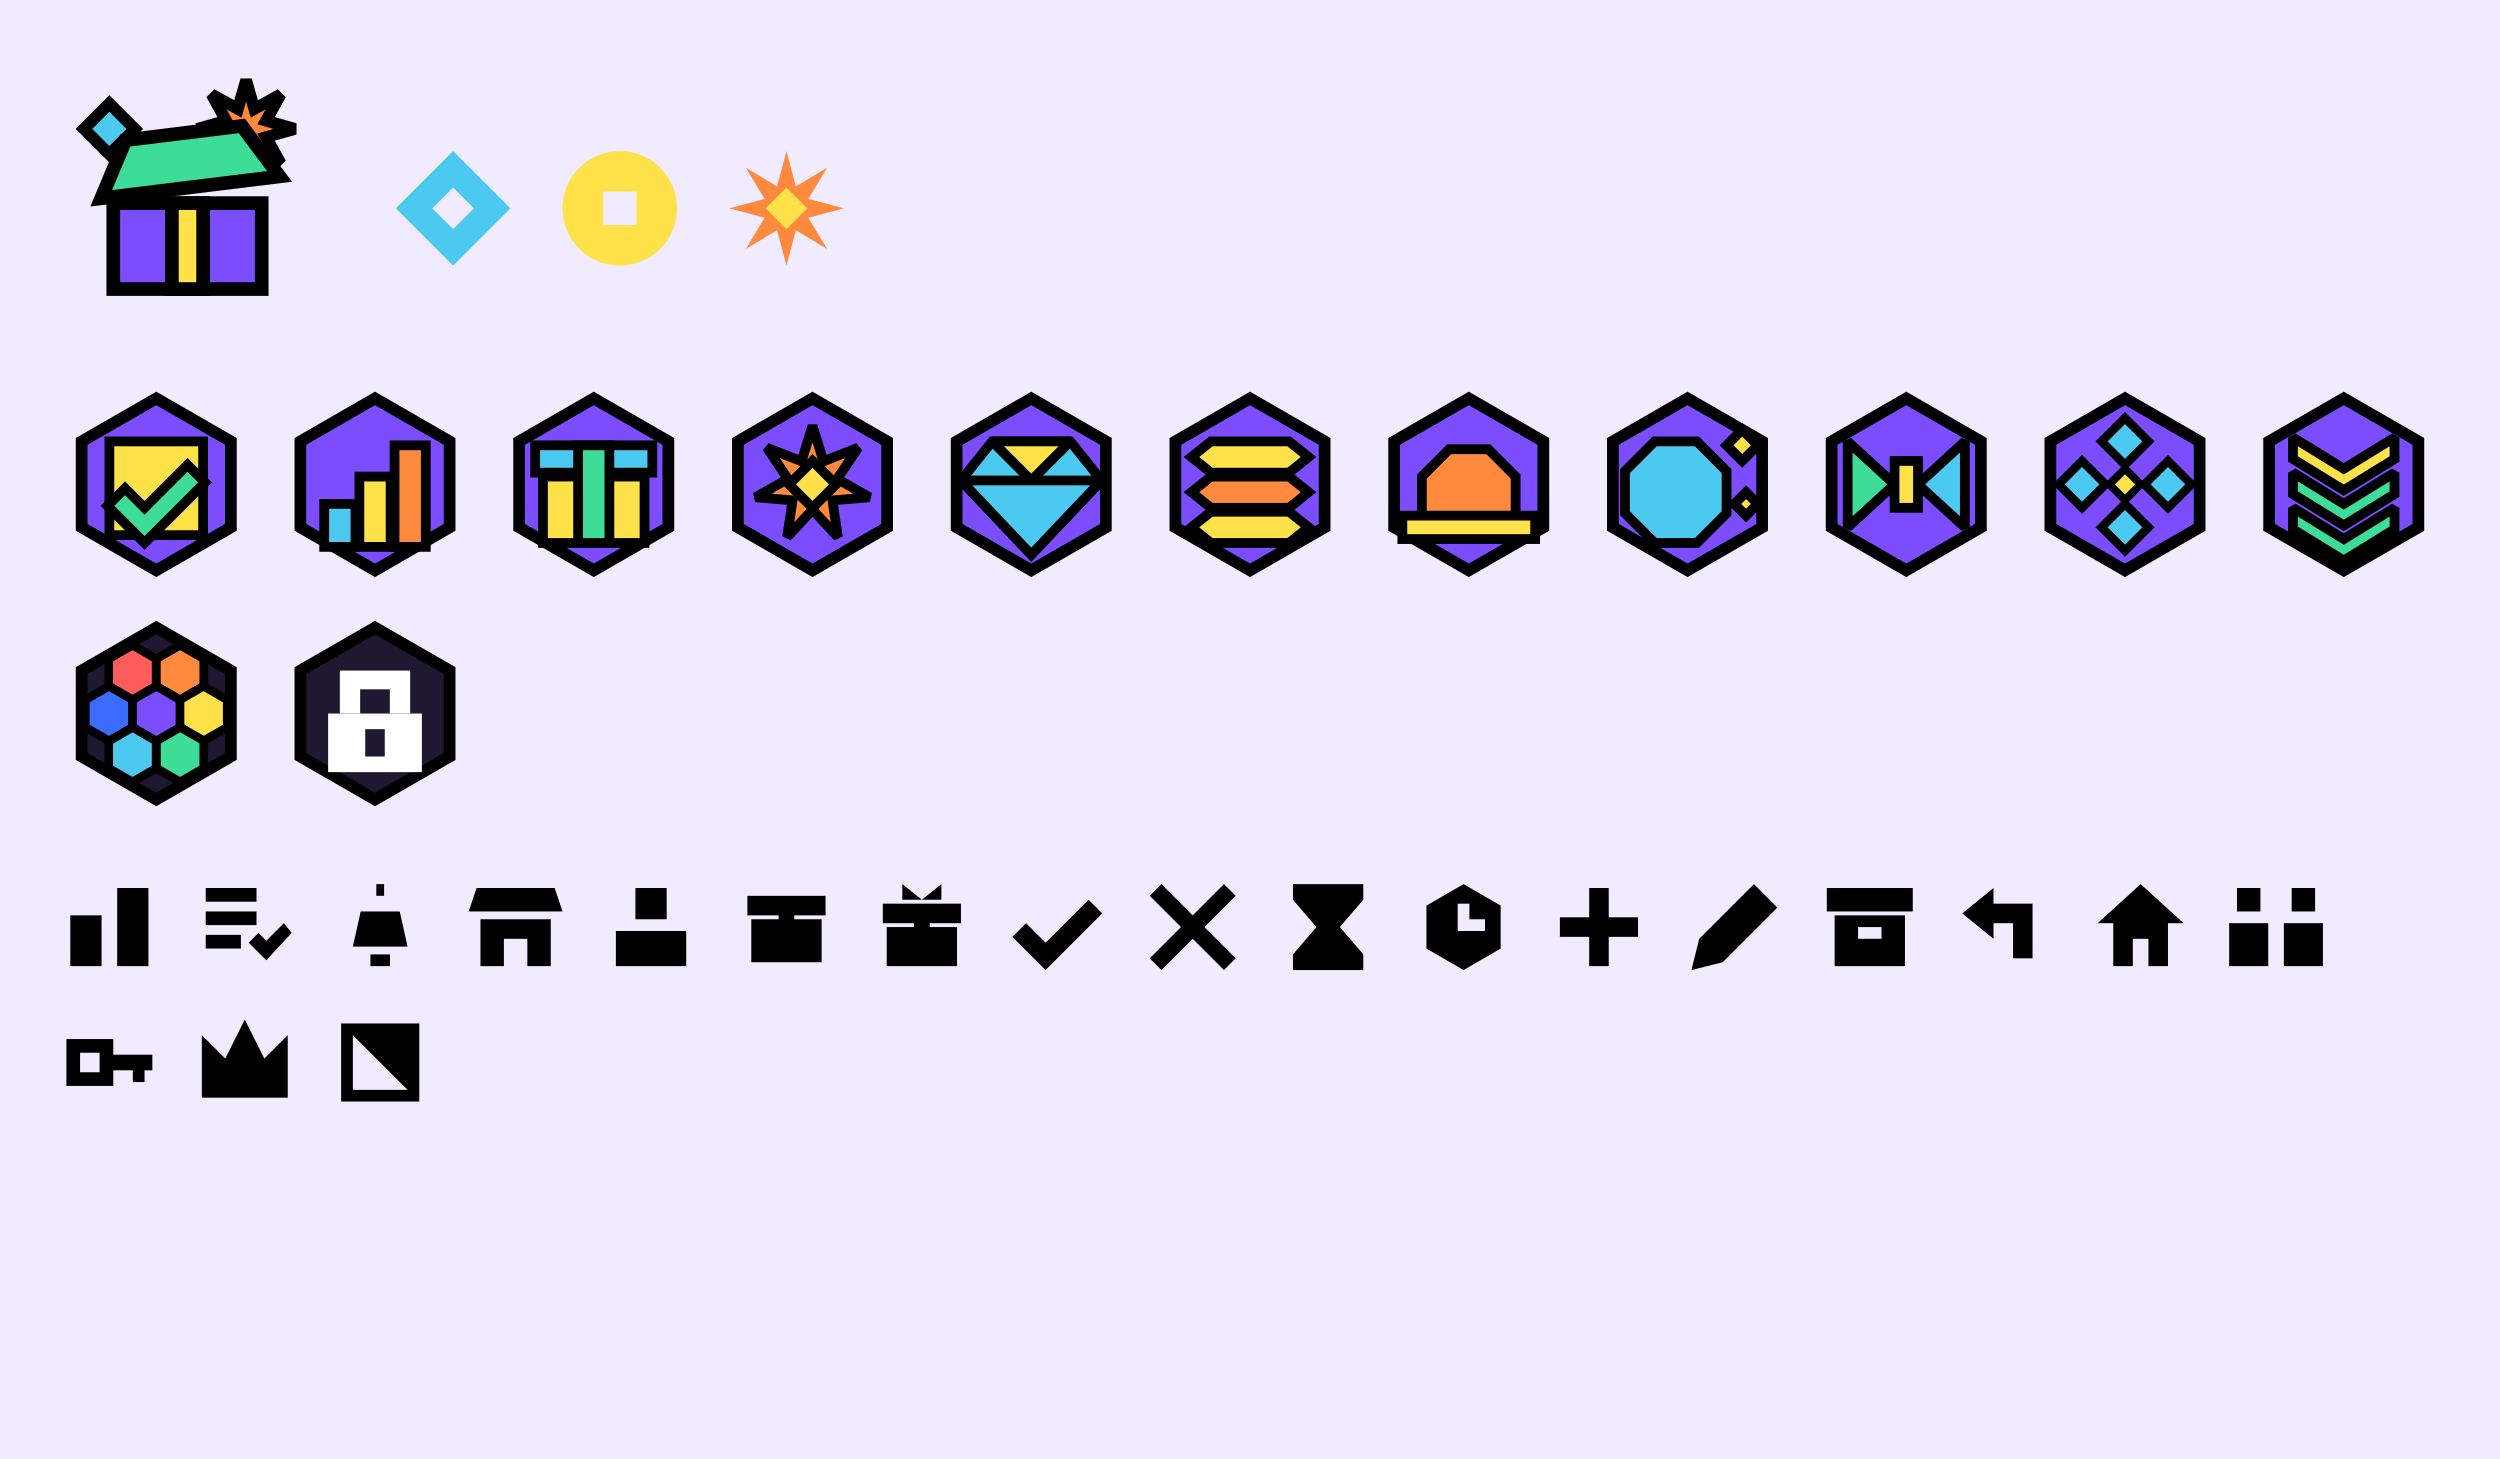
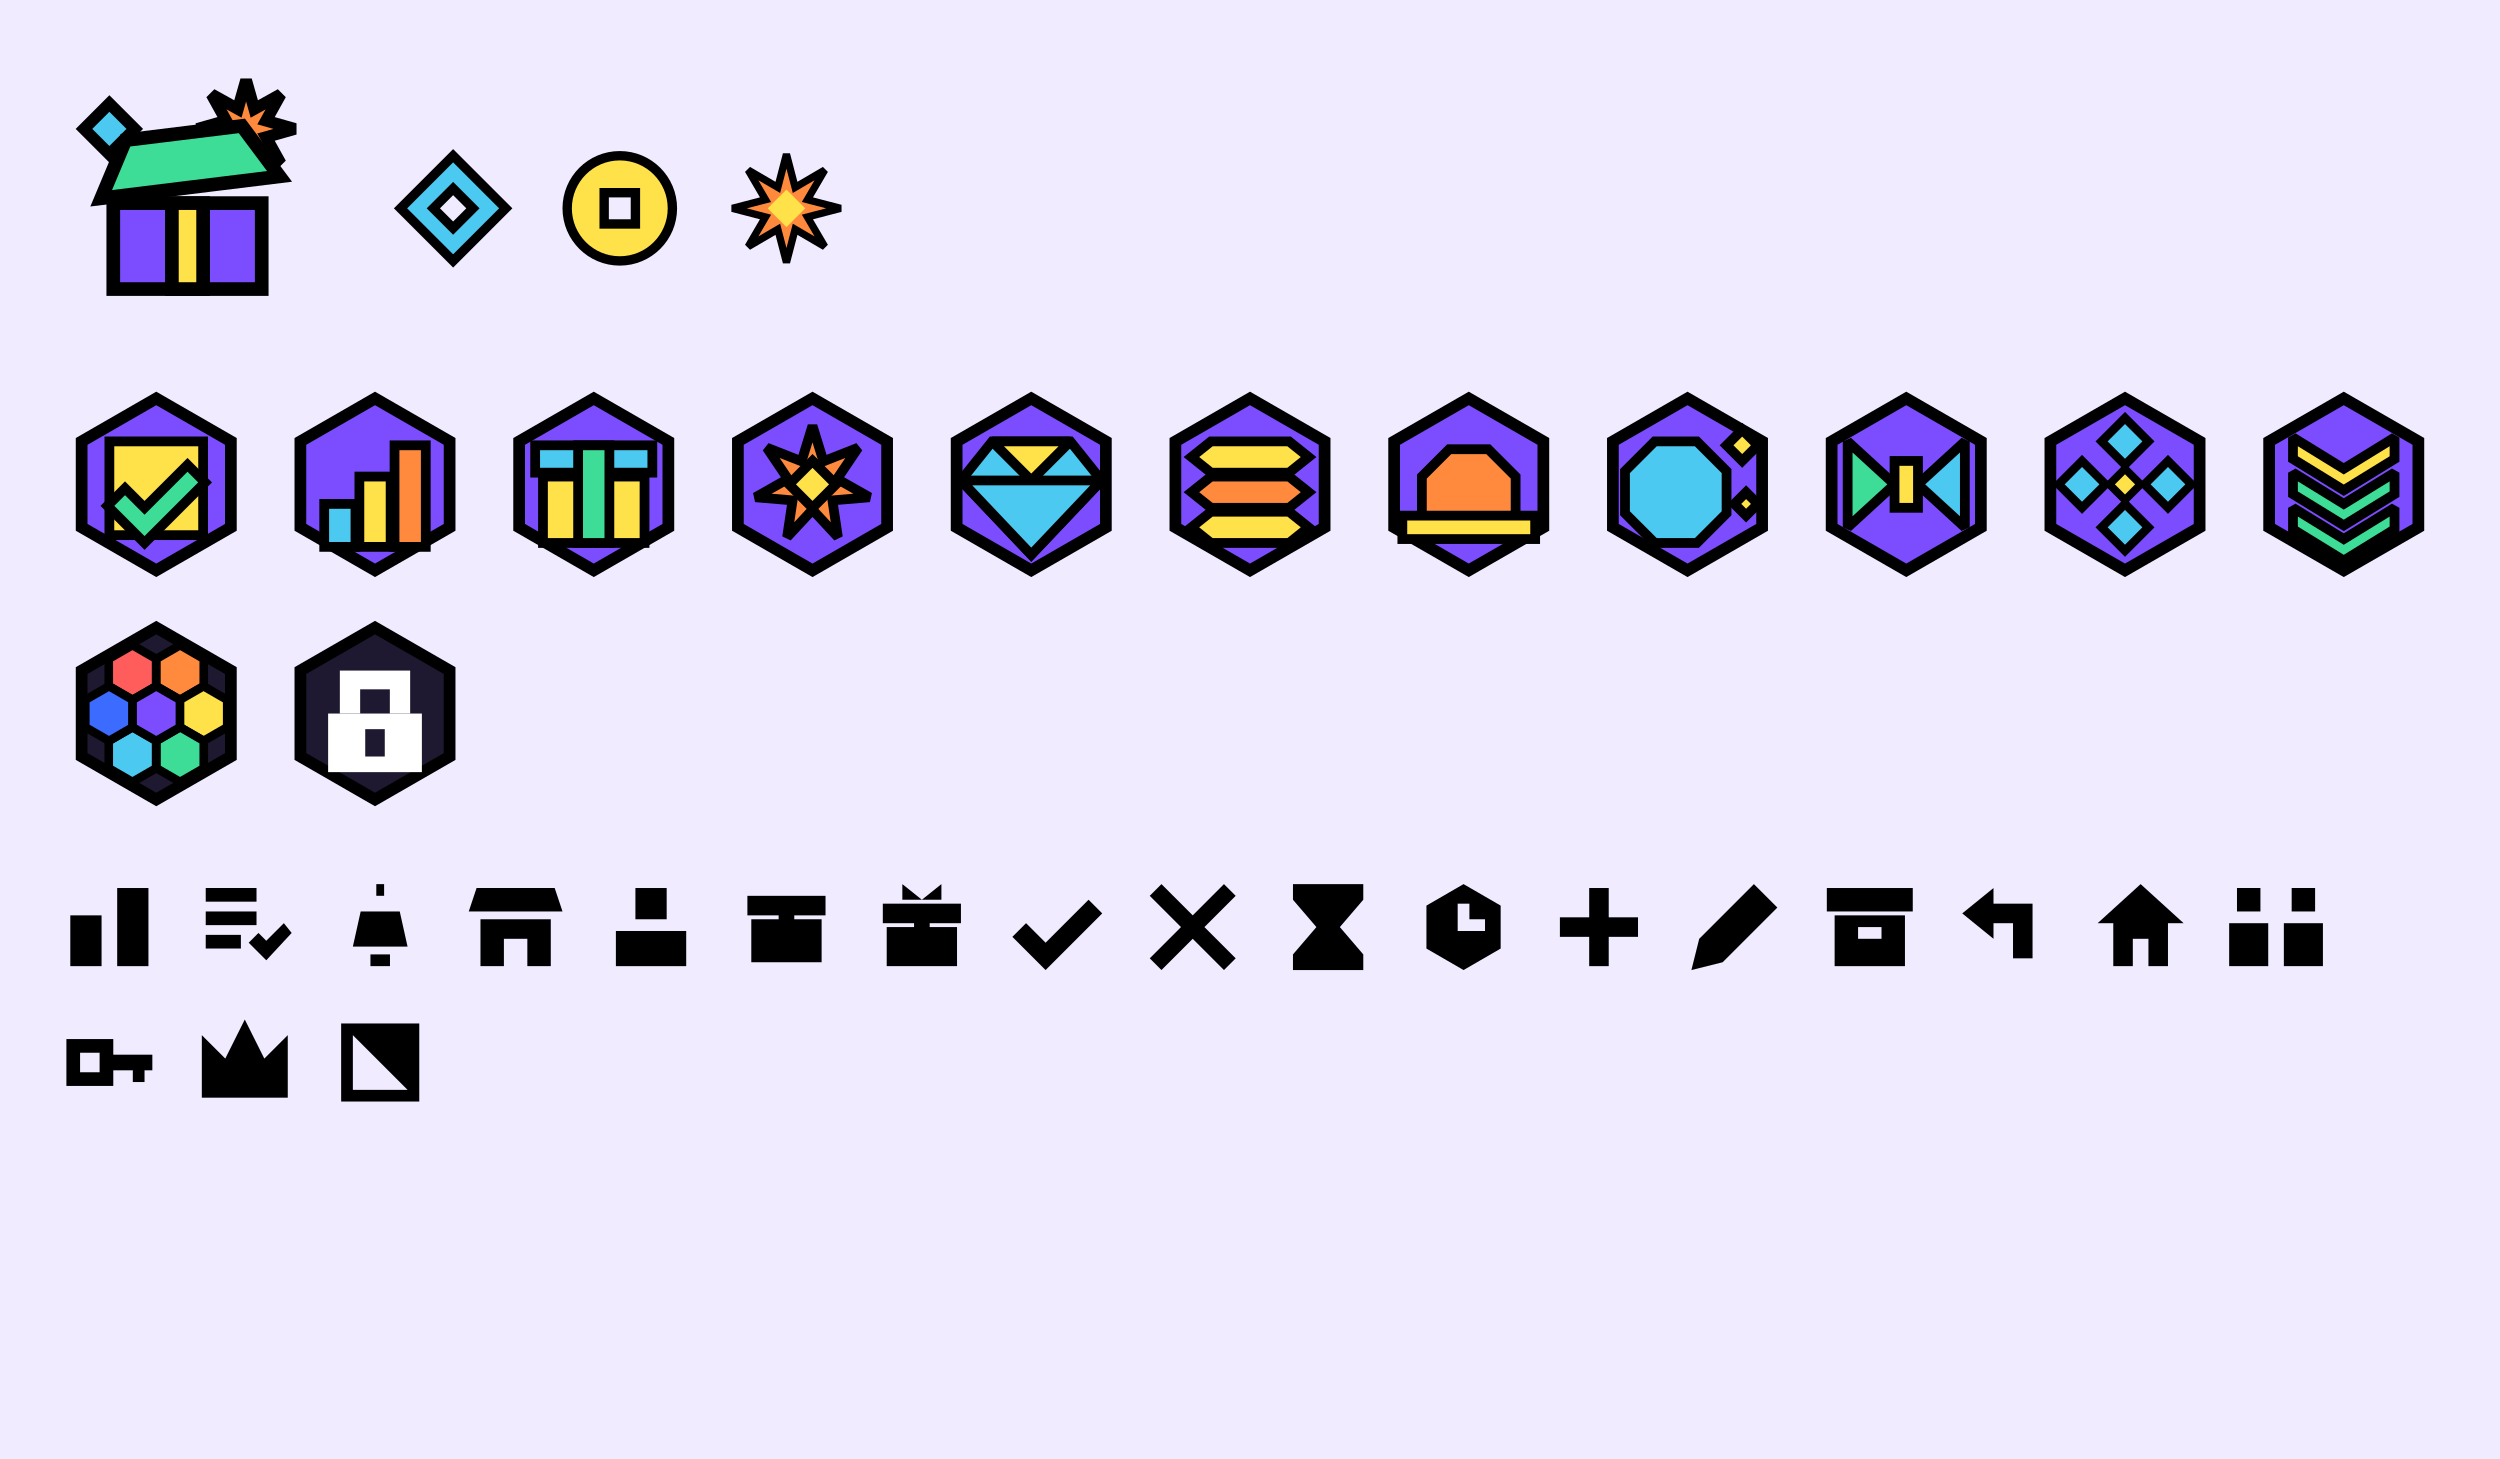
<svg xmlns="http://www.w3.org/2000/svg" xmlns:xlink="http://www.w3.org/1999/xlink" width="960" height="560" viewBox="0 0 960 560">
  <rect width="960" height="560" fill="#F0EBFF" />
  <defs>
    <symbol id="logo" viewBox="0 0 128 128">
      <g stroke="#000" stroke-width="7" stroke-linejoin="miter" stroke-miterlimit="2">
        <path d="M94 9 98.2 23.8 111.7 16.3 104.2 29.8 119 34 104.2 38.2 111.7 51.7 98.2 44.2 94 59 89.8 44.2 76.3 51.7 83.8 38.2 69 34 83.8 29.8 76.3 16.3 89.8 23.8Z" fill="#FF8A3D" stroke-width="6" />
        <path d="M24 21 37 34 24 47 11 34Z" fill="#4CC9F0" stroke-width="6" />
        <g transform="rotate(-7 64 52)">
          <path d="M18 64H110L94 36H34Z" fill="#3DDC97" />
        </g>
        <rect x="26" y="72" width="76" height="44" fill="#7C4DFF" />
        <rect x="56" y="72" width="16" height="44" fill="#FFE14A" />
      </g>
    </symbol>
    <symbol id="mark-points" viewBox="0 0 24 24">
-       <path d="M12 1 23 12 12 23 1 12ZM12 8 8 12l4 4 4-4Z" fill="#4CC9F0" fill-rule="evenodd" />
+       <path d="M12 1.9 22.1 12 12 22.1 1.9 12ZM12 8.2 8.2 12l3.8 3.8L15.8 12Z" fill="#4CC9F0" fill-rule="evenodd" stroke="#000" stroke-width="1.8" stroke-linejoin="miter" stroke-miterlimit="2" />
    </symbol>
    <symbol id="mark-coins" viewBox="0 0 24 24">
-       <path d="M12 1A11 11 0 1 0 12 23 11 11 0 1 0 12 1ZM8.8 8.8h6.4v6.4H8.8Z" fill="#FFE14A" fill-rule="evenodd" />
+       <path d="M12 1.9A10.1 10.1 0 1 0 12 22.1 10.1 10.1 0 1 0 12 1.9ZM9 9h6v6H9Z" fill="#FFE14A" fill-rule="evenodd" stroke="#000" stroke-width="1.8" stroke-linejoin="miter" />
    </symbol>
    <symbol id="mark-streak" viewBox="0 0 24 24">
-       <path d="M12 1 13.8 7.8 19.8 4.2 16.2 10.2 23 12 16.2 13.8 19.8 19.8 13.8 16.2 12 23 10.2 16.2 4.2 19.8 7.8 13.8 1 12 7.8 10.2 4.2 4.2 10.2 7.8Z" fill="#FF8A3D" />
-       <path d="M12 8 16 12 12 16 8 12Z" fill="#FFE14A" />
+       <path d="M12.0 1.6 13.66 7.98 19.35 4.65 16.02 10.34 22.4 12.0 16.02 13.66 19.35 19.35 13.66 16.02 12.0 22.4 10.34 16.02 4.65 19.35 7.98 13.66 1.6 12.0 7.98 10.34 4.65 4.65 10.34 7.98Z" fill="#FF8A3D" stroke="#000" stroke-width="1.4" stroke-linejoin="miter" stroke-miterlimit="2" />
+       <path d="M12 8.4 15.6 12 12 15.6 8.4 12Z" fill="#FFE14A" />
    </symbol>
    <symbol id="ui-dashboard" viewBox="0 0 24 24" fill="currentColor">
      <path d="M2 9h8v13H2zM14 2h8v20h-8z" />
    </symbol>
    <symbol id="ui-log" viewBox="0 0 24 24" fill="currentColor">
      <path d="M2 2h13v3.5H2zM2 8h13v3.5H2zM2 14h9v3.5H2zM17.5 20.5 13 16l2.5-2.5 2 2 4.5-4.5L24 13.5z" />
    </symbol>
    <symbol id="ui-notices" viewBox="0 0 24 24" fill="currentColor">
      <path d="M11 1h2v3h-2zM5 17 7 8h10l2 9zM9.5 19h5v3h-5z" />
    </symbol>
    <symbol id="ui-store" viewBox="0 0 24 24" fill="currentColor">
      <path d="M2 2h20l2 6H0zM3 10h18v12H3zM9 15h6v7H9z" fill-rule="evenodd" />
    </symbol>
    <symbol id="ui-me" viewBox="0 0 24 24" fill="currentColor">
      <path d="M8 2h8v8H8zM3 13h18v9H3z" />
    </symbol>
    <symbol id="ui-lootbox" viewBox="0 0 24 24" fill="currentColor">
      <path d="M2 4h20v5H2zM3 10h18v11H3zM10 4h4v17h-4z" />
    </symbol>
    <symbol id="ui-reward" viewBox="0 0 24 24" fill="currentColor">
      <path d="M12 5 7 1v4zM12 5 17 1v4zM2 6h20v5H2zM3 12h18v10H3zM10 6h4v16h-4z" />
    </symbol>
    <symbol id="ui-approve" viewBox="0 0 24 24" fill="currentColor">
      <path d="M9 16 20 5l3.5 3.5L9 23 .5 14.5 4 11z" />
    </symbol>
    <symbol id="ui-reject" viewBox="0 0 24 24" fill="currentColor">
      <path d="M4 1 12 9l8-8 3 3-8 8 8 8-3 3-8-8-8 8-3-3 8-8-8-8z" />
    </symbol>
    <symbol id="ui-pending" viewBox="0 0 24 24" fill="currentColor">
      <path d="M3 1h18v4l-6 7 6 7v4H3v-4l6-7-6-7z" />
    </symbol>
    <symbol id="ui-period" viewBox="0 0 24 24" fill="currentColor">
      <path d="M12 1 21.5 6.5v11L12 23 2.5 17.5v-11zm-1.5 5v7h7v-3h-4V6z" fill-rule="evenodd" />
    </symbol>
    <symbol id="ui-add" viewBox="0 0 24 24" fill="currentColor">
      <path d="M9.5 2h5v7.5H22v5h-7.5V22h-5v-7.5H2v-5h7.5z" />
    </symbol>
    <symbol id="ui-edit" viewBox="0 0 24 24" fill="currentColor">
      <path d="M17 1 23 7 9 21 1 23 3 15z" />
    </symbol>
    <symbol id="ui-archive" viewBox="0 0 24 24" fill="currentColor">
      <path d="M1 2h22v6H1zM3 9h18v13H3zM9 12h6v3H9z" fill-rule="evenodd" />
    </symbol>
    <symbol id="ui-undo" viewBox="0 0 24 24" fill="currentColor">
      <path d="M9 2v4h10v14h-5V11H9v4L1 8.5z" />
    </symbol>
    <symbol id="ui-household" viewBox="0 0 24 24" fill="currentColor">
      <path d="M12 1 23 11h-4v11h-5v-7h-4v7H5V11H1z" />
    </symbol>
    <symbol id="ui-pairing" viewBox="0 0 24 24" fill="currentColor">
      <path d="M2 2h6v6H2zM0 11h10v11H0zM16 2h6v6h-6zM14 11h10v11H14z" />
    </symbol>
    <symbol id="ui-invite" viewBox="0 0 24 24" fill="currentColor">
      <path d="M1 6h12v12H1zm3.5 3.5v5h5v-5zM13 10h10v4h-2v3h-3v-3h-5z" fill-rule="evenodd" />
    </symbol>
    <symbol id="ui-win" viewBox="0 0 24 24" fill="currentColor">
      <path d="M1 5 7 11 12 1l5 10 6-6v16H1z" />
    </symbol>
    <symbol id="ui-theme" viewBox="0 0 24 24" fill="currentColor">
      <path d="M2 2h20v20H2zm3 3v14h14z" fill-rule="evenodd" />
    </symbol>
    <symbol id="badge-first-chore" viewBox="0 0 48 48">
      <g stroke="#000" stroke-width="3" stroke-miterlimit="2">
        <path d="M24 2 43.1 13V35L24 46 4.9 35V13Z" fill="#7C4DFF" />
        <rect x="12" y="13" width="24" height="24" fill="#FFE14A" stroke-width="2.5" />
        <path d="M21 30 32 19l4.5 4.5L21 39l-9.5-9.5L16 25Z" fill="#3DDC97" stroke-width="2.5" />
      </g>
    </symbol>
    <symbol id="badge-streak-3" viewBox="0 0 48 48">
      <g stroke="#000" stroke-width="3" stroke-miterlimit="2">
        <path d="M24 2 43.1 13V35L24 46 4.9 35V13Z" fill="#7C4DFF" />
        <g stroke-width="2.5">
          <rect x="11" y="29" width="8" height="11" fill="#4CC9F0" />
          <rect x="20" y="22" width="8" height="18" fill="#FFE14A" />
          <rect x="29" y="14" width="8" height="26" fill="#FF8A3D" />
        </g>
      </g>
    </symbol>
    <symbol id="badge-first-redemption" viewBox="0 0 48 48">
      <g stroke="#000" stroke-width="3" stroke-miterlimit="2">
        <path d="M24 2 43.1 13V35L24 46 4.9 35V13Z" fill="#7C4DFF" />
        <g stroke-width="2.5">
          <rect x="9" y="14" width="30" height="7" fill="#4CC9F0" />
          <rect x="11" y="22" width="26" height="17" fill="#FFE14A" />
          <rect x="20" y="14" width="8" height="25" fill="#3DDC97" />
        </g>
      </g>
    </symbol>
    <symbol id="badge-streak-7" viewBox="0 0 48 48">
      <g stroke="#000" stroke-width="3" stroke-miterlimit="2">
        <path d="M24 2 43.1 13V35L24 46 4.9 35V13Z" fill="#7C4DFF" />
        <path d="M24 9 26.8 18.1 35.7 14.6 30.3 22.6 38.6 27.3 29.1 28.1 30.5 37.5 24 30.5 17.5 37.5 18.9 28.1 9.4 27.3 17.7 22.6 12.3 14.6 21.2 18.1Z" fill="#FF8A3D" stroke-width="2.5" />
        <path d="M24 18 30 24 24 30 18 24Z" fill="#FFE14A" stroke-width="2.5" />
      </g>
    </symbol>
    <symbol id="badge-century" viewBox="0 0 48 48">
      <g stroke="#000" stroke-width="3" stroke-miterlimit="2">
        <path d="M24 2 43.1 13V35L24 46 4.9 35V13Z" fill="#7C4DFF" />
        <g stroke-width="2.5">
          <path d="M14 13h20l8 10-18 19L6 23Z" fill="#4CC9F0" />
          <path d="M14 13h20l-10 10Z" fill="#FFE14A" />
          <path d="M6 23h36l-18 19Z" fill="#4CC9F0" />
        </g>
      </g>
    </symbol>
    <symbol id="badge-big-spender" viewBox="0 0 48 48">
      <g stroke="#000" stroke-width="3" stroke-miterlimit="2">
        <path d="M24 2 43.1 13V35L24 46 4.9 35V13Z" fill="#7C4DFF" />
        <g stroke-width="2.5">
          <path d="M14 13h20l5 4-5 4H14l-5-4Z" fill="#FFE14A" />
          <path d="M14 22h20l5 4-5 4H14l-5-4Z" fill="#FF8A3D" />
          <path d="M14 31h20l5 4-5 4H14l-5-4Z" fill="#FFE14A" />
        </g>
      </g>
    </symbol>
    <symbol id="badge-early-bird" viewBox="0 0 48 48">
      <g stroke="#000" stroke-width="3" stroke-miterlimit="2">
        <path d="M24 2 43.1 13V35L24 46 4.9 35V13Z" fill="#7C4DFF" />
        <g stroke-width="2.5">
          <path d="M12 33V22l7-7h10l7 7v11Z" fill="#FF8A3D" />
          <rect x="7" y="32" width="34" height="6" fill="#FFE14A" />
        </g>
      </g>
    </symbol>
    <symbol id="badge-night-owl" viewBox="0 0 48 48">
      <g stroke="#000" stroke-width="3" stroke-miterlimit="2">
        <path d="M24 2 43.1 13V35L24 46 4.9 35V13Z" fill="#7C4DFF" />
        <g stroke-width="2.5">
          <path d="M15.6 13H26.4L34 20.6V31.4L26.4 39H15.6L8 31.4V20.6Z" fill="#4CC9F0" />
          <path d="M38 10 42 14 38 18 34 14Z" fill="#FFE14A" />
          <path d="M39 26 42 29 39 32 36 29Z" fill="#FFE14A" />
        </g>
      </g>
    </symbol>
    <symbol id="badge-win-win" viewBox="0 0 48 48">
      <g stroke="#000" stroke-width="3" stroke-miterlimit="2">
        <path d="M24 2 43.1 13V35L24 46 4.9 35V13Z" fill="#7C4DFF" />
        <g stroke-width="2.5">
          <path d="M9 13 21 24 9 35Z" fill="#3DDC97" />
          <path d="M39 13 27 24 39 35Z" fill="#4CC9F0" />
          <rect x="21" y="18" width="6" height="12" fill="#FFE14A" />
        </g>
      </g>
    </symbol>
    <symbol id="badge-thousand" viewBox="0 0 48 48">
      <g stroke="#000" stroke-width="3" stroke-miterlimit="2">
        <path d="M24 2 43.1 13V35L24 46 4.9 35V13Z" fill="#7C4DFF" />
        <g stroke-width="2.2" fill="#4CC9F0">
          <path d="M24 7 30 13 24 19 18 13Z" />
          <path d="M13 18 19 24 13 30 7 24Z" />
          <path d="M35 18 41 24 35 30 29 24Z" />
          <path d="M24 29 30 35 24 41 18 35Z" />
        </g>
        <path d="M24 20 28 24 24 28 20 24Z" fill="#FFE14A" stroke-width="2" />
      </g>
    </symbol>
    <symbol id="badge-veteran-reviewer" viewBox="0 0 48 48">
      <g stroke="#000" stroke-width="3" stroke-miterlimit="2">
        <path d="M24 2 43.1 13V35L24 46 4.9 35V13Z" fill="#7C4DFF" />
        <g stroke-width="2.5">
          <path d="M11 30 24 38 37 30v5.5L24 43.5 11 35.5Z" fill="#3DDC97" />
          <path d="M11 21 24 29 37 21v5.5L24 34.5 11 26.5Z" fill="#3DDC97" />
          <path d="M11 12 24 20 37 12v5.5L24 25.5 11 17.5Z" fill="#FFE14A" />
        </g>
      </g>
    </symbol>
    <symbol id="badge-collector" viewBox="0 0 48 48">
      <g stroke="#000" stroke-width="3" stroke-miterlimit="2">
        <path d="M24 2 43.1 13V35L24 46 4.9 35V13Z" fill="#1E1830" />
        <g stroke-width="2.2">
          <path d="M17.9 6.5 23.96 10V17L17.9 20.5 11.84 17V10Z" fill="#FF5C5C" />
          <path d="M30.1 6.5 36.16 10V17L30.1 20.5 24.04 17V10Z" fill="#FF8A3D" />
          <path d="M36.1 17 42.16 20.5V27.5L36.1 31 30.04 27.5V20.5Z" fill="#FFE14A" />
          <path d="M30.1 27.5 36.16 31V38L30.1 41.5 24.04 38V31Z" fill="#3DDC97" />
          <path d="M17.9 27.5 23.96 31V38L17.9 41.5 11.84 38V31Z" fill="#4CC9F0" />
          <path d="M11.9 17 17.96 20.5V27.5L11.9 31 5.84 27.5V20.5Z" fill="#3B6BFF" />
          <path d="M24 17 30.06 20.5V27.5L24 31 17.94 27.5V20.5Z" fill="#7C4DFF" />
        </g>
      </g>
    </symbol>
    <symbol id="badge-locked" viewBox="0 0 48 48">
      <path d="M24 2 43.1 13V35L24 46 4.9 35V13Z" fill="#1E1830" stroke="#000" stroke-width="3" />
      <g fill="#fff">
        <path d="M15 24V13h18v11h-5.2v-6.2h-7.6V24Z" />
        <rect x="12" y="24" width="24" height="15" />
      </g>
      <rect x="21.5" y="28" width="5" height="7" fill="#1E1830" />
    </symbol>
  </defs>
  <use xlink:href="#logo" x="24" y="24" width="96" height="96" />
  <use xlink:href="#mark-points" x="150" y="56" width="48" height="48" />
  <use xlink:href="#mark-coins" x="214" y="56" width="48" height="48" />
  <use xlink:href="#mark-streak" x="278" y="56" width="48" height="48" />
  <use xlink:href="#badge-first-chore" x="24" y="150" width="72" height="72" />
  <use xlink:href="#badge-streak-3" x="108" y="150" width="72" height="72" />
  <use xlink:href="#badge-first-redemption" x="192" y="150" width="72" height="72" />
  <use xlink:href="#badge-streak-7" x="276" y="150" width="72" height="72" />
  <use xlink:href="#badge-century" x="360" y="150" width="72" height="72" />
  <use xlink:href="#badge-big-spender" x="444" y="150" width="72" height="72" />
  <use xlink:href="#badge-early-bird" x="528" y="150" width="72" height="72" />
  <use xlink:href="#badge-night-owl" x="612" y="150" width="72" height="72" />
  <use xlink:href="#badge-win-win" x="696" y="150" width="72" height="72" />
  <use xlink:href="#badge-thousand" x="780" y="150" width="72" height="72" />
  <use xlink:href="#badge-veteran-reviewer" x="864" y="150" width="72" height="72" />
  <use xlink:href="#badge-collector" x="24" y="238" width="72" height="72" />
  <use xlink:href="#badge-locked" x="108" y="238" width="72" height="72" />
  <use xlink:href="#ui-dashboard" x="24" y="338" width="36" height="36" fill="#000" />
  <use xlink:href="#ui-log" x="76" y="338" width="36" height="36" fill="#000" />
  <use xlink:href="#ui-notices" x="128" y="338" width="36" height="36" fill="#000" />
  <use xlink:href="#ui-store" x="180" y="338" width="36" height="36" fill="#000" />
  <use xlink:href="#ui-me" x="232" y="338" width="36" height="36" fill="#000" />
  <use xlink:href="#ui-lootbox" x="284" y="338" width="36" height="36" fill="#000" />
  <use xlink:href="#ui-reward" x="336" y="338" width="36" height="36" fill="#000" />
  <use xlink:href="#ui-approve" x="388" y="338" width="36" height="36" fill="#000" />
  <use xlink:href="#ui-reject" x="440" y="338" width="36" height="36" fill="#000" />
  <use xlink:href="#ui-pending" x="492" y="338" width="36" height="36" fill="#000" />
  <use xlink:href="#ui-period" x="544" y="338" width="36" height="36" fill="#000" />
  <use xlink:href="#ui-add" x="596" y="338" width="36" height="36" fill="#000" />
  <use xlink:href="#ui-edit" x="648" y="338" width="36" height="36" fill="#000" />
  <use xlink:href="#ui-archive" x="700" y="338" width="36" height="36" fill="#000" />
  <use xlink:href="#ui-undo" x="752" y="338" width="36" height="36" fill="#000" />
  <use xlink:href="#ui-household" x="804" y="338" width="36" height="36" fill="#000" />
  <use xlink:href="#ui-pairing" x="856" y="338" width="36" height="36" fill="#000" />
  <use xlink:href="#ui-invite" x="24" y="390" width="36" height="36" fill="#000" />
  <use xlink:href="#ui-win" x="76" y="390" width="36" height="36" fill="#000" />
  <use xlink:href="#ui-theme" x="128" y="390" width="36" height="36" fill="#000" />
</svg>
